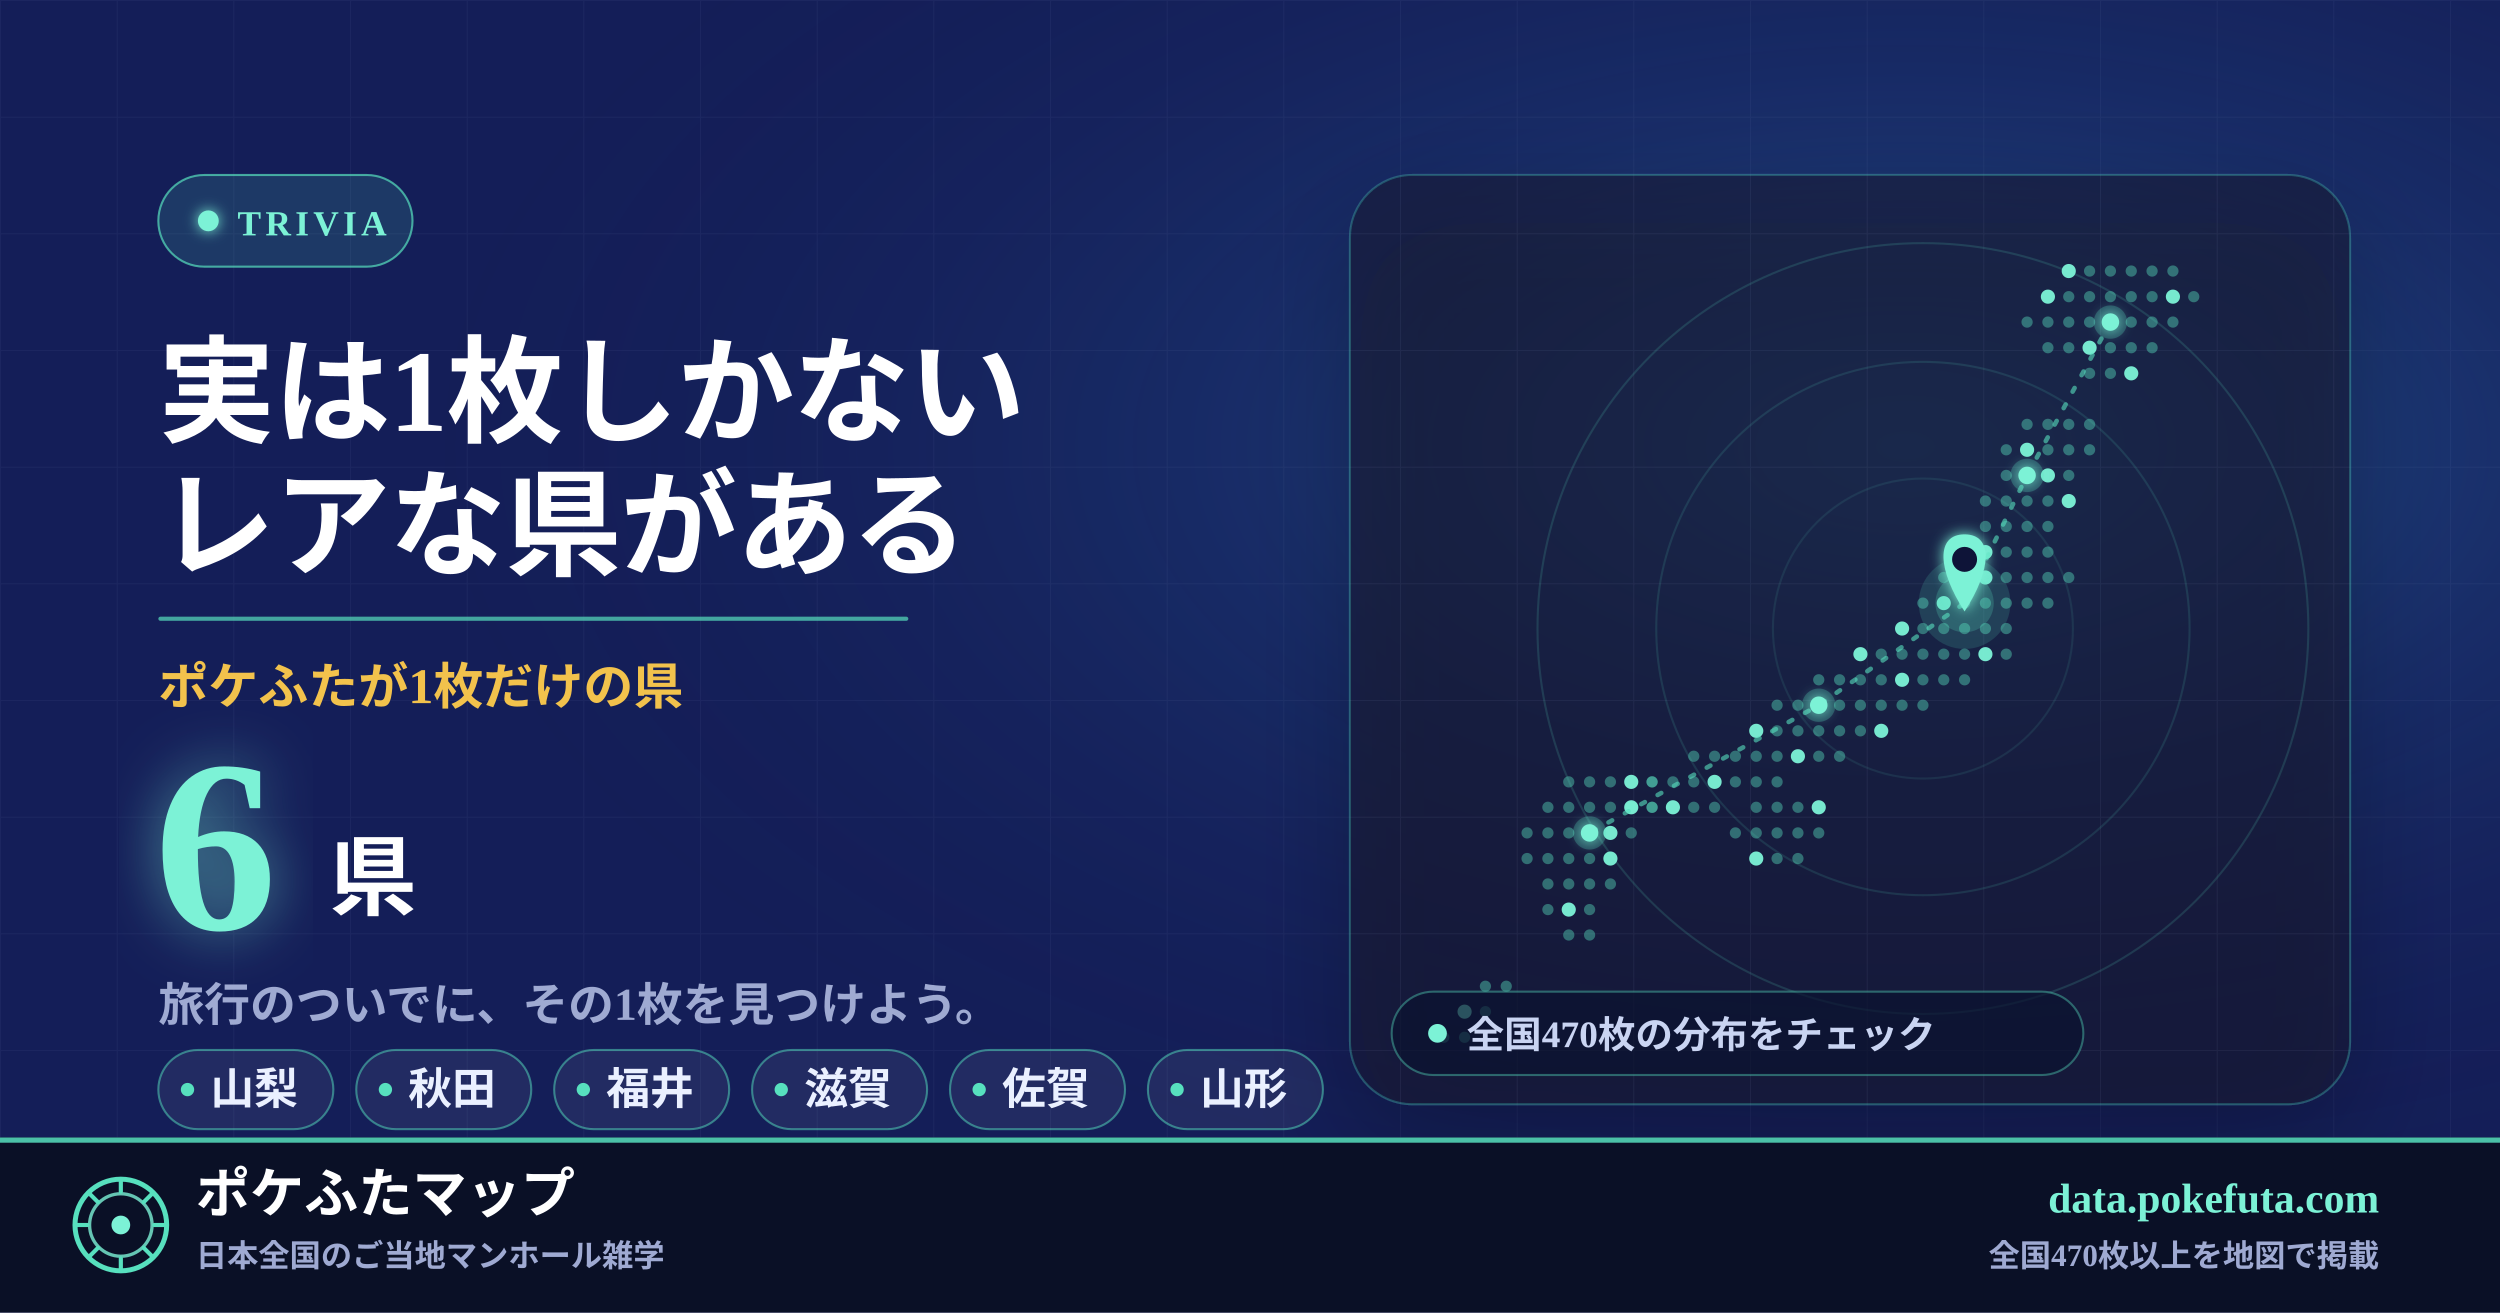
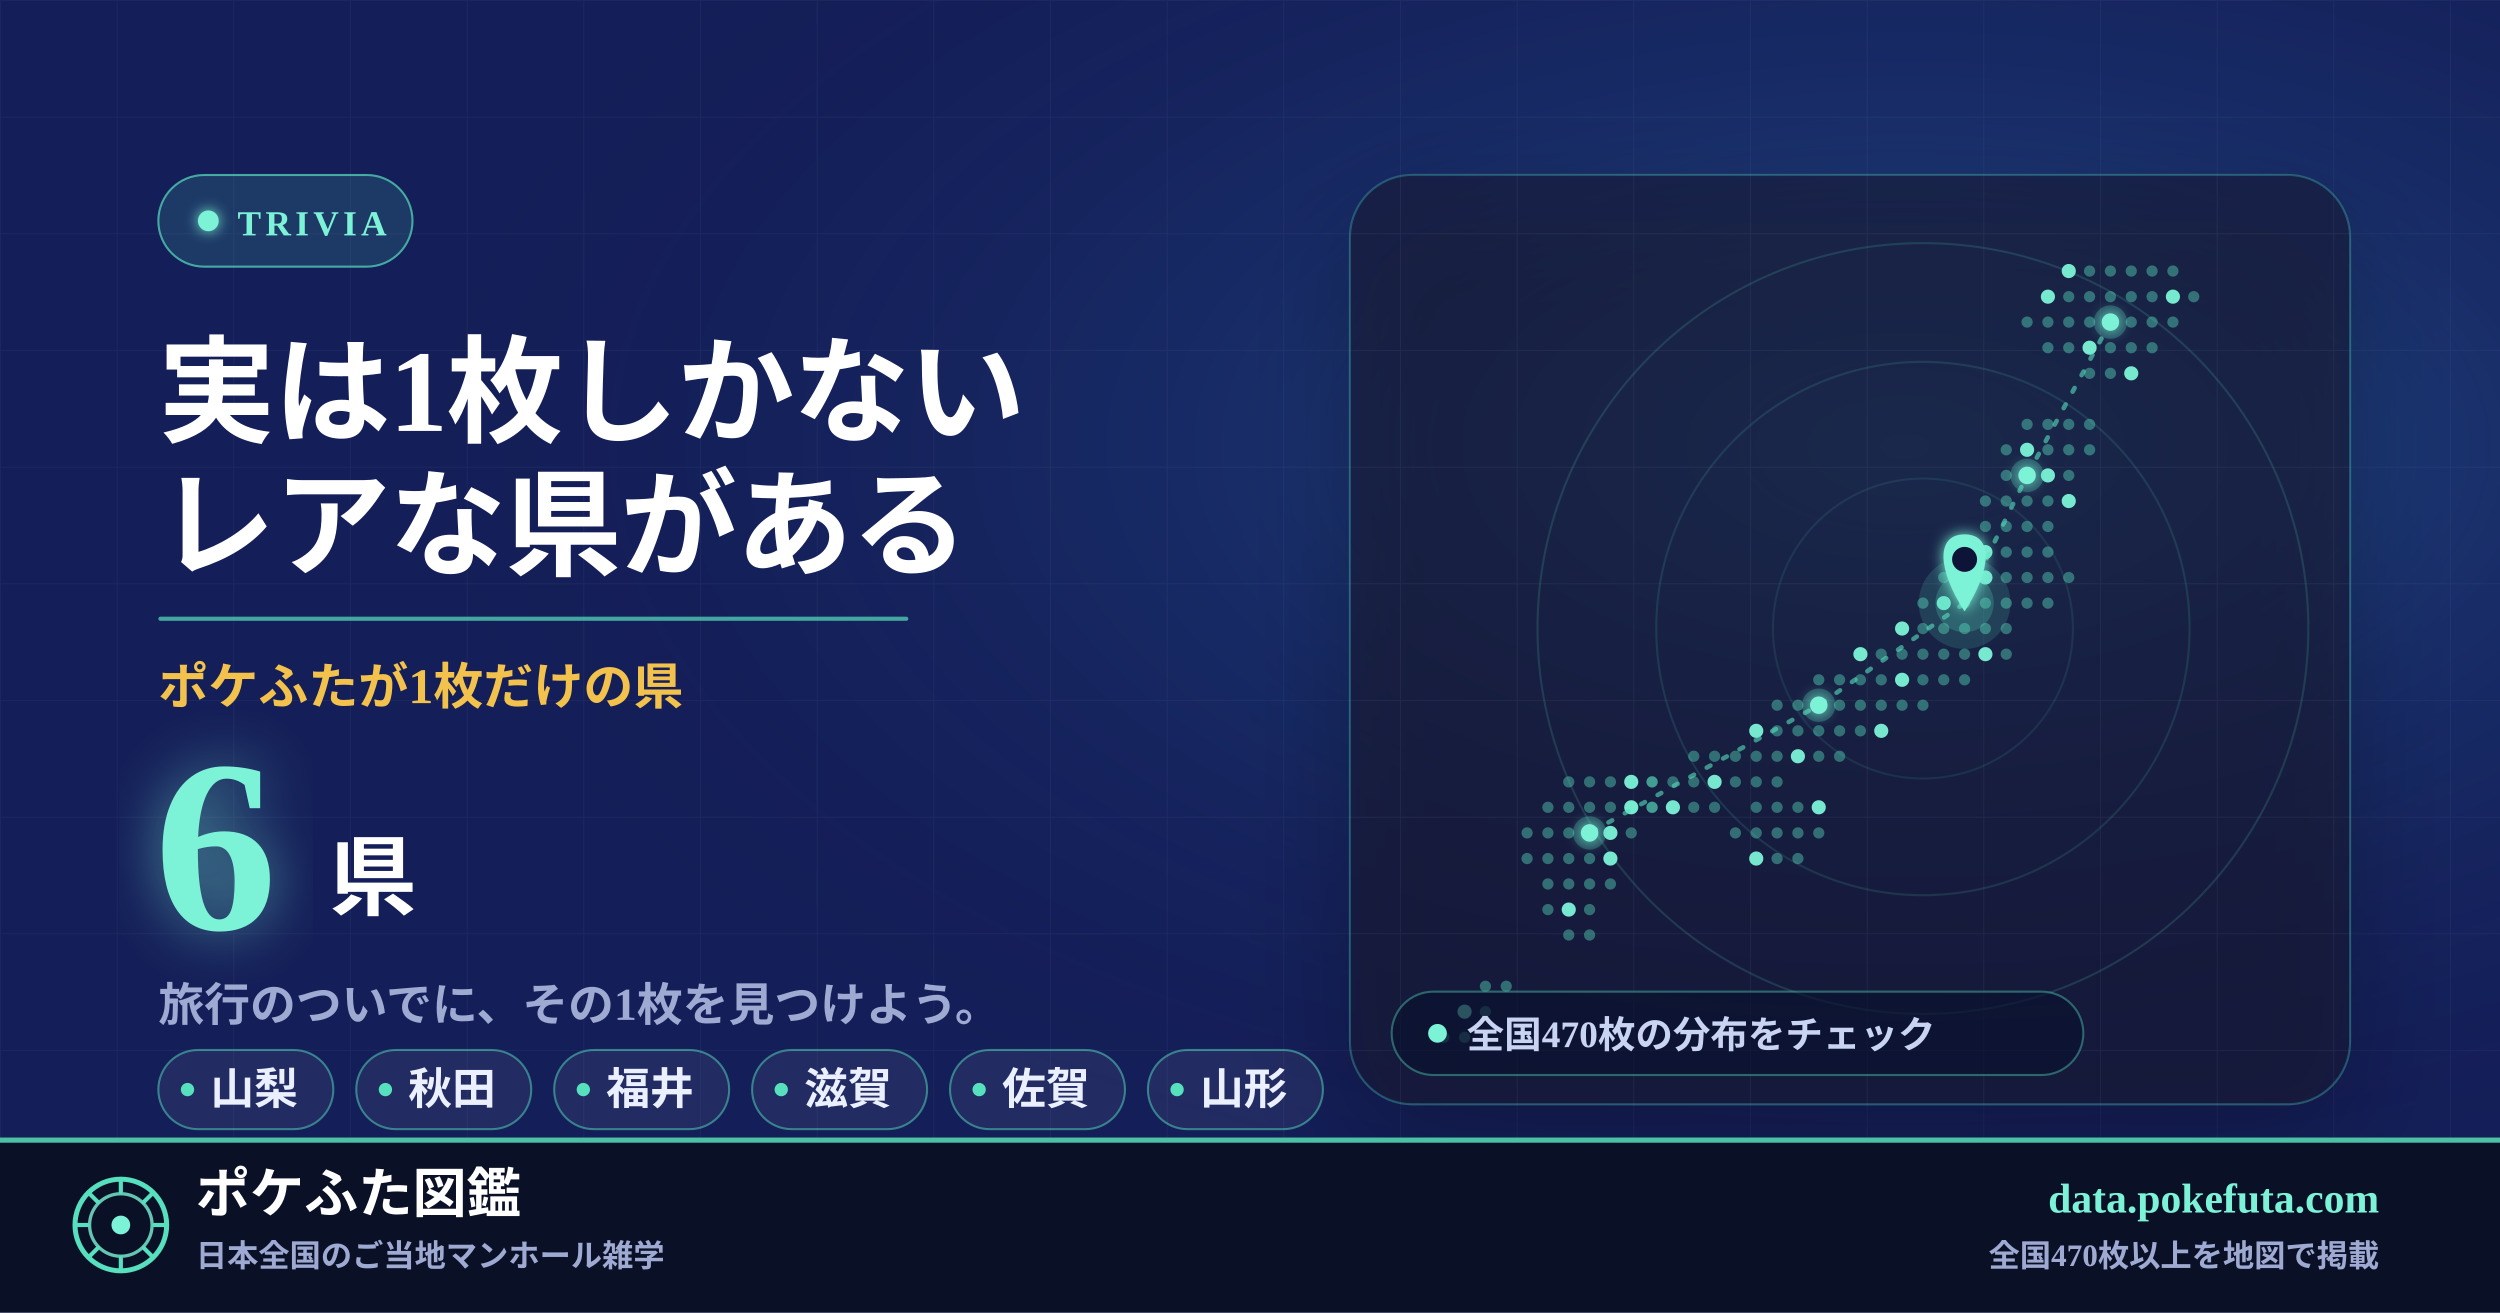
<svg xmlns="http://www.w3.org/2000/svg" width="1200" height="630" viewBox="0 0 1200 630">
  <defs>
    <linearGradient id="bg" x1="0" y1="0" x2="1200" y2="630">
      <stop stop-color="#141E58" />
      <stop offset="1" stop-color="#0D1538" />
    </linearGradient>
    <radialGradient id="glow" cx="76%" cy="34%" r="60%">
      <stop stop-color="#3FB8FF" stop-opacity="0.30" />
      <stop offset="42%" stop-color="#3FB8FF" stop-opacity="0.10" />
      <stop offset="100%" stop-color="#0D1538" stop-opacity="0" />
    </radialGradient>
    <pattern id="grid" width="56" height="56" patternUnits="userSpaceOnUse">
      <path d="M56 0H0V56" fill="none" stroke="#9FB0E0" stroke-opacity="0.06" />
    </pattern>
    <filter id="pinGlow" x="-120%" y="-120%" width="340%" height="340%">
      <feGaussianBlur stdDeviation="3.2" result="b" />
      <feMerge>
        <feMergeNode in="b" />
        <feMergeNode in="SourceGraphic" />
      </feMerge>
    </filter>
    <filter id="numGlow" x="-40%" y="-60%" width="180%" height="220%">
      <feGaussianBlur stdDeviation="14" />
    </filter>
    <filter id="soft" x="-30%" y="-30%" width="160%" height="160%">
      <feDropShadow dx="0" dy="18" stdDeviation="26" flood-color="#000000" flood-opacity="0.45" />
    </filter>
    <clipPath id="panelClip">
      <rect x="648" y="84" width="480" height="446" rx="30" />
    </clipPath>
  </defs>
  <g id="background">
    <rect width="1200" height="630" fill="url(#bg)" />
    <rect width="1200" height="630" fill="url(#glow)" />
    <rect width="1200" height="630" fill="url(#grid)" />
  </g>
  <g id="map">
    <g filter="url(#soft)">
      <rect x="648" y="84" width="480" height="446" rx="30" fill="#0B1330" fill-opacity="0.55" stroke="#57E0BE" stroke-opacity="0.28" />
    </g>
    <g clip-path="url(#panelClip)">
      <rect x="648" y="84" width="480" height="446" fill="url(#grid)" />
      <circle cx="923" cy="301.7" r="185" fill="none" stroke="#57E0BE" stroke-width="1" opacity="0.16" />
      <circle cx="923" cy="301.7" r="128" fill="none" stroke="#57E0BE" stroke-width="1" opacity="0.13" />
      <circle cx="923" cy="301.7" r="72" fill="none" stroke="#57E0BE" stroke-width="1" opacity="0.1" />
      <g id="map-dots">
        <circle cx="993" cy="130.1" r="3.4" fill="#7CF2D6" opacity="0.95" />
        <circle cx="1003" cy="130.1" r="2.7" fill="#57E0BE" opacity="0.42" />
        <circle cx="1013" cy="130.1" r="2.7" fill="#57E0BE" opacity="0.42" />
        <circle cx="1023" cy="130.1" r="2.7" fill="#57E0BE" opacity="0.42" />
        <circle cx="1033" cy="130.1" r="2.7" fill="#57E0BE" opacity="0.42" />
        <circle cx="1043" cy="130.1" r="2.7" fill="#57E0BE" opacity="0.42" />
        <circle cx="983" cy="142.4" r="3.4" fill="#7CF2D6" opacity="0.95" />
        <circle cx="993" cy="142.4" r="2.7" fill="#57E0BE" opacity="0.42" />
        <circle cx="1003" cy="142.4" r="2.7" fill="#57E0BE" opacity="0.42" />
        <circle cx="1013" cy="142.4" r="2.7" fill="#57E0BE" opacity="0.42" />
        <circle cx="1023" cy="142.4" r="2.7" fill="#57E0BE" opacity="0.42" />
        <circle cx="1033" cy="142.4" r="2.7" fill="#57E0BE" opacity="0.42" />
        <circle cx="1043" cy="142.4" r="3.4" fill="#7CF2D6" opacity="0.95" />
        <circle cx="1053" cy="142.4" r="2.7" fill="#57E0BE" opacity="0.42" />
        <circle cx="973" cy="154.6" r="2.7" fill="#57E0BE" opacity="0.42" />
        <circle cx="983" cy="154.6" r="2.7" fill="#57E0BE" opacity="0.42" />
        <circle cx="993" cy="154.6" r="2.7" fill="#57E0BE" opacity="0.42" />
        <circle cx="1003" cy="154.6" r="2.7" fill="#57E0BE" opacity="0.42" />
        <circle cx="1013" cy="154.6" r="3.4" fill="#7CF2D6" opacity="0.95" />
        <circle cx="1023" cy="154.6" r="2.7" fill="#57E0BE" opacity="0.42" />
        <circle cx="1033" cy="154.6" r="2.7" fill="#57E0BE" opacity="0.42" />
        <circle cx="1043" cy="154.6" r="2.7" fill="#57E0BE" opacity="0.42" />
        <circle cx="983" cy="166.9" r="2.7" fill="#57E0BE" opacity="0.42" />
        <circle cx="993" cy="166.9" r="2.7" fill="#57E0BE" opacity="0.42" />
        <circle cx="1003" cy="166.9" r="3.4" fill="#7CF2D6" opacity="0.95" />
        <circle cx="1013" cy="166.9" r="2.7" fill="#57E0BE" opacity="0.42" />
        <circle cx="1023" cy="166.9" r="2.7" fill="#57E0BE" opacity="0.42" />
        <circle cx="1033" cy="166.9" r="2.7" fill="#57E0BE" opacity="0.42" />
        <circle cx="1003" cy="179.2" r="2.7" fill="#57E0BE" opacity="0.42" />
        <circle cx="1013" cy="179.2" r="2.7" fill="#57E0BE" opacity="0.42" />
        <circle cx="1023" cy="179.2" r="3.4" fill="#7CF2D6" opacity="0.95" />
        <circle cx="973" cy="203.7" r="2.7" fill="#57E0BE" opacity="0.42" />
        <circle cx="983" cy="203.7" r="2.7" fill="#57E0BE" opacity="0.42" />
        <circle cx="993" cy="203.7" r="2.7" fill="#57E0BE" opacity="0.42" />
        <circle cx="1003" cy="203.7" r="2.7" fill="#57E0BE" opacity="0.42" />
        <circle cx="963" cy="215.9" r="2.7" fill="#57E0BE" opacity="0.42" />
        <circle cx="973" cy="215.9" r="3.4" fill="#7CF2D6" opacity="0.95" />
        <circle cx="983" cy="215.9" r="2.7" fill="#57E0BE" opacity="0.42" />
        <circle cx="993" cy="215.9" r="2.7" fill="#57E0BE" opacity="0.42" />
        <circle cx="1003" cy="215.9" r="2.7" fill="#57E0BE" opacity="0.42" />
        <circle cx="963" cy="228.2" r="2.7" fill="#57E0BE" opacity="0.42" />
        <circle cx="973" cy="228.2" r="2.7" fill="#57E0BE" opacity="0.42" />
        <circle cx="983" cy="228.2" r="3.4" fill="#7CF2D6" opacity="0.95" />
        <circle cx="993" cy="228.2" r="2.7" fill="#57E0BE" opacity="0.42" />
        <circle cx="953" cy="240.5" r="2.7" fill="#57E0BE" opacity="0.42" />
        <circle cx="963" cy="240.5" r="2.7" fill="#57E0BE" opacity="0.42" />
        <circle cx="973" cy="240.5" r="2.7" fill="#57E0BE" opacity="0.42" />
        <circle cx="983" cy="240.5" r="2.7" fill="#57E0BE" opacity="0.42" />
        <circle cx="993" cy="240.5" r="3.4" fill="#7CF2D6" opacity="0.95" />
        <circle cx="953" cy="252.7" r="2.7" fill="#57E0BE" opacity="0.42" />
        <circle cx="963" cy="252.7" r="2.7" fill="#57E0BE" opacity="0.42" />
        <circle cx="973" cy="252.7" r="2.7" fill="#57E0BE" opacity="0.42" />
        <circle cx="983" cy="252.7" r="2.7" fill="#57E0BE" opacity="0.42" />
        <circle cx="943" cy="265" r="2.7" fill="#57E0BE" opacity="0.42" />
        <circle cx="953" cy="265" r="3.4" fill="#7CF2D6" opacity="0.95" />
        <circle cx="963" cy="265" r="2.7" fill="#57E0BE" opacity="0.42" />
        <circle cx="973" cy="265" r="2.7" fill="#57E0BE" opacity="0.42" />
        <circle cx="983" cy="265" r="2.7" fill="#57E0BE" opacity="0.42" />
        <circle cx="933" cy="277.2" r="2.7" fill="#57E0BE" opacity="0.42" />
        <circle cx="943" cy="277.2" r="2.7" fill="#57E0BE" opacity="0.42" />
        <circle cx="953" cy="277.2" r="3.4" fill="#7CF2D6" opacity="0.95" />
        <circle cx="963" cy="277.2" r="2.7" fill="#57E0BE" opacity="0.42" />
        <circle cx="973" cy="277.2" r="2.7" fill="#57E0BE" opacity="0.42" />
        <circle cx="983" cy="277.2" r="2.7" fill="#57E0BE" opacity="0.42" />
        <circle cx="993" cy="277.2" r="2.7" fill="#57E0BE" opacity="0.42" />
        <circle cx="923" cy="289.5" r="2.7" fill="#57E0BE" opacity="0.42" />
        <circle cx="933" cy="289.5" r="3.4" fill="#7CF2D6" opacity="0.95" />
        <circle cx="943" cy="289.5" r="2.7" fill="#57E0BE" opacity="0.42" />
        <circle cx="953" cy="289.5" r="2.7" fill="#57E0BE" opacity="0.42" />
        <circle cx="963" cy="289.5" r="2.7" fill="#57E0BE" opacity="0.42" />
        <circle cx="973" cy="289.5" r="2.7" fill="#57E0BE" opacity="0.42" />
        <circle cx="983" cy="289.5" r="2.7" fill="#57E0BE" opacity="0.42" />
        <circle cx="913" cy="301.7" r="3.4" fill="#7CF2D6" opacity="0.95" />
        <circle cx="923" cy="301.7" r="2.7" fill="#57E0BE" opacity="0.42" />
        <circle cx="933" cy="301.7" r="2.7" fill="#57E0BE" opacity="0.42" />
        <circle cx="943" cy="301.7" r="2.7" fill="#57E0BE" opacity="0.42" />
        <circle cx="953" cy="301.7" r="2.7" fill="#57E0BE" opacity="0.42" />
        <circle cx="963" cy="301.7" r="2.7" fill="#57E0BE" opacity="0.42" />
        <circle cx="893" cy="314" r="3.4" fill="#7CF2D6" opacity="0.95" />
        <circle cx="903" cy="314" r="2.7" fill="#57E0BE" opacity="0.42" />
        <circle cx="913" cy="314" r="2.7" fill="#57E0BE" opacity="0.42" />
        <circle cx="923" cy="314" r="2.7" fill="#57E0BE" opacity="0.42" />
        <circle cx="933" cy="314" r="2.7" fill="#57E0BE" opacity="0.42" />
        <circle cx="943" cy="314" r="2.7" fill="#57E0BE" opacity="0.42" />
        <circle cx="953" cy="314" r="3.4" fill="#7CF2D6" opacity="0.95" />
        <circle cx="963" cy="314" r="2.7" fill="#57E0BE" opacity="0.42" />
        <circle cx="873" cy="326.3" r="2.7" fill="#57E0BE" opacity="0.42" />
        <circle cx="883" cy="326.3" r="2.7" fill="#57E0BE" opacity="0.42" />
        <circle cx="893" cy="326.3" r="2.7" fill="#57E0BE" opacity="0.42" />
        <circle cx="903" cy="326.3" r="2.7" fill="#57E0BE" opacity="0.42" />
        <circle cx="913" cy="326.3" r="3.4" fill="#7CF2D6" opacity="0.95" />
        <circle cx="923" cy="326.3" r="2.7" fill="#57E0BE" opacity="0.42" />
        <circle cx="933" cy="326.3" r="2.7" fill="#57E0BE" opacity="0.42" />
        <circle cx="943" cy="326.3" r="2.7" fill="#57E0BE" opacity="0.42" />
        <circle cx="853" cy="338.5" r="2.7" fill="#57E0BE" opacity="0.42" />
        <circle cx="863" cy="338.5" r="2.7" fill="#57E0BE" opacity="0.42" />
        <circle cx="873" cy="338.5" r="3.4" fill="#7CF2D6" opacity="0.95" />
        <circle cx="883" cy="338.5" r="2.7" fill="#57E0BE" opacity="0.42" />
        <circle cx="893" cy="338.5" r="2.7" fill="#57E0BE" opacity="0.42" />
        <circle cx="903" cy="338.5" r="2.7" fill="#57E0BE" opacity="0.42" />
        <circle cx="913" cy="338.5" r="2.7" fill="#57E0BE" opacity="0.42" />
        <circle cx="923" cy="338.5" r="2.7" fill="#57E0BE" opacity="0.42" />
        <circle cx="843" cy="350.8" r="3.4" fill="#7CF2D6" opacity="0.95" />
        <circle cx="853" cy="350.8" r="2.7" fill="#57E0BE" opacity="0.42" />
        <circle cx="863" cy="350.8" r="2.7" fill="#57E0BE" opacity="0.42" />
        <circle cx="873" cy="350.8" r="2.7" fill="#57E0BE" opacity="0.42" />
        <circle cx="883" cy="350.8" r="2.7" fill="#57E0BE" opacity="0.42" />
        <circle cx="893" cy="350.8" r="2.7" fill="#57E0BE" opacity="0.42" />
        <circle cx="903" cy="350.8" r="3.4" fill="#7CF2D6" opacity="0.95" />
        <circle cx="813" cy="363" r="2.7" fill="#57E0BE" opacity="0.42" />
        <circle cx="823" cy="363" r="2.7" fill="#57E0BE" opacity="0.42" />
        <circle cx="833" cy="363" r="2.7" fill="#57E0BE" opacity="0.42" />
        <circle cx="843" cy="363" r="2.7" fill="#57E0BE" opacity="0.42" />
        <circle cx="853" cy="363" r="2.7" fill="#57E0BE" opacity="0.42" />
        <circle cx="863" cy="363" r="3.4" fill="#7CF2D6" opacity="0.95" />
        <circle cx="873" cy="363" r="2.7" fill="#57E0BE" opacity="0.42" />
        <circle cx="883" cy="363" r="2.7" fill="#57E0BE" opacity="0.42" />
        <circle cx="793" cy="375.3" r="2.7" fill="#57E0BE" opacity="0.42" />
        <circle cx="803" cy="375.3" r="2.7" fill="#57E0BE" opacity="0.42" />
        <circle cx="813" cy="375.3" r="2.7" fill="#57E0BE" opacity="0.42" />
        <circle cx="823" cy="375.3" r="3.4" fill="#7CF2D6" opacity="0.95" />
        <circle cx="833" cy="375.3" r="2.7" fill="#57E0BE" opacity="0.42" />
        <circle cx="843" cy="375.3" r="2.7" fill="#57E0BE" opacity="0.42" />
        <circle cx="853" cy="375.3" r="2.7" fill="#57E0BE" opacity="0.42" />
        <circle cx="783" cy="387.5" r="2.7" fill="#57E0BE" opacity="0.42" />
        <circle cx="793" cy="387.5" r="2.7" fill="#57E0BE" opacity="0.42" />
        <circle cx="803" cy="387.5" r="3.4" fill="#7CF2D6" opacity="0.95" />
        <circle cx="813" cy="387.5" r="2.7" fill="#57E0BE" opacity="0.42" />
        <circle cx="823" cy="387.5" r="2.7" fill="#57E0BE" opacity="0.42" />
        <circle cx="843" cy="387.5" r="2.7" fill="#57E0BE" opacity="0.42" />
        <circle cx="853" cy="387.5" r="2.7" fill="#57E0BE" opacity="0.42" />
        <circle cx="863" cy="387.5" r="2.7" fill="#57E0BE" opacity="0.42" />
        <circle cx="873" cy="387.5" r="3.4" fill="#7CF2D6" opacity="0.95" />
        <circle cx="833" cy="399.8" r="2.7" fill="#57E0BE" opacity="0.42" />
        <circle cx="843" cy="399.8" r="2.7" fill="#57E0BE" opacity="0.42" />
        <circle cx="853" cy="399.8" r="2.7" fill="#57E0BE" opacity="0.42" />
        <circle cx="863" cy="399.8" r="2.7" fill="#57E0BE" opacity="0.42" />
        <circle cx="873" cy="399.8" r="2.7" fill="#57E0BE" opacity="0.42" />
        <circle cx="843" cy="412.1" r="3.4" fill="#7CF2D6" opacity="0.95" />
        <circle cx="853" cy="412.1" r="2.7" fill="#57E0BE" opacity="0.42" />
        <circle cx="863" cy="412.1" r="2.7" fill="#57E0BE" opacity="0.42" />
        <circle cx="753" cy="375.3" r="2.7" fill="#57E0BE" opacity="0.42" />
        <circle cx="763" cy="375.3" r="2.7" fill="#57E0BE" opacity="0.42" />
        <circle cx="773" cy="375.3" r="2.7" fill="#57E0BE" opacity="0.42" />
        <circle cx="783" cy="375.3" r="3.4" fill="#7CF2D6" opacity="0.95" />
        <circle cx="793" cy="375.3" r="2.7" fill="#57E0BE" opacity="0.42" />
        <circle cx="743" cy="387.5" r="2.7" fill="#57E0BE" opacity="0.42" />
        <circle cx="753" cy="387.5" r="2.7" fill="#57E0BE" opacity="0.42" />
        <circle cx="763" cy="387.5" r="2.7" fill="#57E0BE" opacity="0.42" />
        <circle cx="773" cy="387.5" r="2.7" fill="#57E0BE" opacity="0.42" />
        <circle cx="783" cy="387.5" r="3.4" fill="#7CF2D6" opacity="0.95" />
        <circle cx="793" cy="387.5" r="2.7" fill="#57E0BE" opacity="0.42" />
        <circle cx="733" cy="399.8" r="2.7" fill="#57E0BE" opacity="0.42" />
        <circle cx="743" cy="399.8" r="2.7" fill="#57E0BE" opacity="0.42" />
        <circle cx="753" cy="399.8" r="2.7" fill="#57E0BE" opacity="0.42" />
        <circle cx="763" cy="399.8" r="2.7" fill="#57E0BE" opacity="0.42" />
        <circle cx="773" cy="399.8" r="3.4" fill="#7CF2D6" opacity="0.95" />
        <circle cx="783" cy="399.8" r="2.7" fill="#57E0BE" opacity="0.42" />
        <circle cx="733" cy="412.1" r="2.7" fill="#57E0BE" opacity="0.42" />
        <circle cx="743" cy="412.1" r="2.7" fill="#57E0BE" opacity="0.42" />
        <circle cx="753" cy="412.1" r="2.7" fill="#57E0BE" opacity="0.42" />
        <circle cx="763" cy="412.1" r="2.7" fill="#57E0BE" opacity="0.42" />
        <circle cx="773" cy="412.1" r="3.4" fill="#7CF2D6" opacity="0.95" />
        <circle cx="743" cy="424.3" r="2.7" fill="#57E0BE" opacity="0.42" />
        <circle cx="753" cy="424.3" r="2.7" fill="#57E0BE" opacity="0.42" />
        <circle cx="763" cy="424.3" r="2.7" fill="#57E0BE" opacity="0.42" />
        <circle cx="773" cy="424.3" r="2.7" fill="#57E0BE" opacity="0.42" />
        <circle cx="743" cy="436.6" r="2.7" fill="#57E0BE" opacity="0.42" />
        <circle cx="753" cy="436.6" r="3.4" fill="#7CF2D6" opacity="0.95" />
        <circle cx="763" cy="436.6" r="2.7" fill="#57E0BE" opacity="0.42" />
        <circle cx="753" cy="448.8" r="2.7" fill="#57E0BE" opacity="0.42" />
        <circle cx="763" cy="448.8" r="2.7" fill="#57E0BE" opacity="0.42" />
        <circle cx="713" cy="473.4" r="2.7" fill="#57E0BE" opacity="0.42" />
        <circle cx="723" cy="473.4" r="2.7" fill="#57E0BE" opacity="0.42" />
        <circle cx="703" cy="485.6" r="3.4" fill="#7CF2D6" opacity="0.95" />
        <circle cx="713" cy="485.6" r="2.7" fill="#57E0BE" opacity="0.42" />
        <circle cx="693" cy="497.9" r="2.7" fill="#57E0BE" opacity="0.42" />
        <circle cx="703" cy="497.9" r="2.7" fill="#57E0BE" opacity="0.42" />
      </g>
      <g id="map-route">
        <polyline points="1013,154.6 973,228.2 943,289.5 873,338.5 763,399.8" fill="none" stroke="#57E0BE" stroke-width="2.2" stroke-dasharray="2 7" stroke-linecap="round" opacity="0.6" />
        <circle cx="1013" cy="154.6" r="8" fill="#57E0BE" opacity="0.25" />
        <circle cx="1013" cy="154.6" r="4.2" fill="#7CF2D6" filter="url(#pinGlow)" />
        <circle cx="973" cy="228.2" r="8" fill="#57E0BE" opacity="0.25" />
        <circle cx="973" cy="228.2" r="4.2" fill="#7CF2D6" filter="url(#pinGlow)" />
        <circle cx="873" cy="338.5" r="8" fill="#57E0BE" opacity="0.25" />
        <circle cx="873" cy="338.5" r="4.2" fill="#7CF2D6" filter="url(#pinGlow)" />
        <circle cx="763" cy="399.8" r="8" fill="#57E0BE" opacity="0.25" />
        <circle cx="763" cy="399.8" r="4.2" fill="#7CF2D6" filter="url(#pinGlow)" />
        <g transform="translate(943 289.5)">
          <circle cx="0" cy="0" r="22" fill="#57E0BE" opacity="0.16" />
          <circle cx="0" cy="0" r="14" fill="#57E0BE" opacity="0.22" />
          <path d="M0 4C-13 -16 -14 -33 0 -33C14 -33 13 -16 0 4Z" fill="#7CF2D6" filter="url(#pinGlow)" />
          <circle cx="0" cy="-21" r="6" fill="#0E1438" />
        </g>
      </g>
    </g>
    <g id="map-caption-pill">
      <rect x="668" y="476" width="332" height="40" rx="20" fill="#0B1330" fill-opacity="0.7" stroke="#57E0BE" stroke-opacity="0.4" />
      <circle cx="690" cy="496" r="4.5" fill="#7CF2D6" />
      <text id="map-caption" class="jp" x="704" y="503" font-size="18" font-weight="700" fill="#C9D4F2">全国470枚の分布をチェック</text>
    </g>
  </g>
  <g id="content">
    <g id="category">
      <rect x="76" y="84" width="122" height="44" rx="22" fill="#57E0BE" fill-opacity="0.14" stroke="#57E0BE" stroke-opacity="0.7" />
      <circle cx="100" cy="106" r="5" fill="#7CF2D6" filter="url(#pinGlow)" />
      <text id="cat-label" class="mono" x="114" y="113" font-size="17" font-weight="900" letter-spacing="0.12em" fill="#7CF2D6">TRIVIA</text>
    </g>
    <text id="title-1" class="jp" x="76" y="208" font-size="56" font-weight="900" fill="#FFFFFF" letter-spacing="-0.01em">実は1枚しかない</text>
    <text id="title-2" class="jp" x="76" y="272" font-size="56" font-weight="900" fill="#FFFFFF" letter-spacing="-0.01em">レアな県がある</text>
    <rect x="76" y="296" width="360" height="2" rx="1" fill="#57E0BE" opacity="0.7" />
    <text id="num-kicker" class="jp" x="76" y="338" font-size="24" font-weight="800" fill="#F2C24C">ポケふたが1枚だけの県</text>
    <text id="main-number-glow" class="en" x="74" y="446" font-size="118" font-weight="900" fill="#7CF2D6" letter-spacing="-0.05em" filter="url(#numGlow)" opacity="0.55">6</text>
    <text id="main-number" class="en" x="74" y="446" font-size="118" font-weight="900" fill="#7CF2D6" letter-spacing="-0.05em">6</text>
    <text id="main-unit" class="jp" x="158" y="436" font-size="42" font-weight="900" fill="#FFFFFF">県</text>
    <text id="description" class="jp" x="76" y="490" font-size="22" font-weight="700" fill="#9FAAD2">旅行のついでに、その1枚を見つけよう。</text>
    <g id="chips">
      <g>
        <rect id="chip-bg-1" x="76" y="504" width="84" height="38" rx="19" fill="#FFFFFF" fill-opacity="0.06" stroke="#57E0BE" stroke-opacity="0.5" />
        <circle cx="90" cy="523" r="3.2" fill="#57E0BE" />
        <text id="chip-1" class="jp" x="101" y="530" font-size="21" font-weight="700" fill="#EAF0FF">山梨</text>
      </g>
      <g>
        <rect id="chip-bg-2" x="171" y="504" width="84" height="38" rx="19" fill="#FFFFFF" fill-opacity="0.06" stroke="#57E0BE" stroke-opacity="0.5" />
        <circle cx="185" cy="523" r="3.2" fill="#57E0BE" />
        <text id="chip-2" class="jp" x="196" y="530" font-size="21" font-weight="700" fill="#EAF0FF">秋田</text>
      </g>
      <g>
        <rect id="chip-bg-3" x="266" y="504" width="84" height="38" rx="19" fill="#FFFFFF" fill-opacity="0.06" stroke="#57E0BE" stroke-opacity="0.5" />
        <circle cx="280" cy="523" r="3.2" fill="#57E0BE" />
        <text id="chip-3" class="jp" x="291" y="530" font-size="21" font-weight="700" fill="#EAF0FF">福井</text>
      </g>
      <g>
        <rect id="chip-bg-4" x="361" y="504" width="84" height="38" rx="19" fill="#FFFFFF" fill-opacity="0.06" stroke="#57E0BE" stroke-opacity="0.5" />
        <circle cx="375" cy="523" r="3.2" fill="#57E0BE" />
        <text id="chip-4" class="jp" x="386" y="530" font-size="21" font-weight="700" fill="#EAF0FF">滋賀</text>
      </g>
      <g>
        <rect id="chip-bg-5" x="456" y="504" width="84" height="38" rx="19" fill="#FFFFFF" fill-opacity="0.06" stroke="#57E0BE" stroke-opacity="0.5" />
        <circle cx="470" cy="523" r="3.2" fill="#57E0BE" />
        <text id="chip-5" class="jp" x="481" y="530" font-size="21" font-weight="700" fill="#EAF0FF">佐賀</text>
      </g>
      <g>
        <rect id="chip-bg-6" x="551" y="504" width="84" height="38" rx="19" fill="#FFFFFF" fill-opacity="0.06" stroke="#57E0BE" stroke-opacity="0.5" />
        <circle cx="565" cy="523" r="3.2" fill="#57E0BE" />
        <text id="chip-6" class="jp" x="576" y="530" font-size="21" font-weight="700" fill="#EAF0FF">山形</text>
      </g>
    </g>
  </g>
  <g id="footer">
    <rect x="0" y="546" width="1200" height="84" fill="#0A1026" />
    <rect x="0" y="546" width="1200" height="2.5" fill="#57E0BE" opacity="0.85" />
    <g id="brand-mark" transform="translate(58 588)">
      <circle r="22" fill="none" stroke="#57E0BE" stroke-width="2.4" />
      <circle r="15" fill="none" stroke="#7CF2D6" stroke-width="1.6" stroke-opacity="0.8" />
      <circle r="4.5" fill="#7CF2D6" />
      <g stroke="#57E0BE" stroke-width="2" stroke-linecap="round">
        <line x1="0" y1="-22" x2="0" y2="-16" />
        <line x1="0" y1="16" x2="0" y2="22" />
        <line x1="-22" y1="0" x2="-16" y2="0" />
        <line x1="16" y1="0" x2="22" y2="0" />
        <line x1="15.5" y1="15.5" x2="11" y2="11" />
        <line x1="-15.5" y1="15.5" x2="-11" y2="11" />
        <line x1="15.5" y1="-15.5" x2="11" y2="-11" />
        <line x1="-15.5" y1="-15.5" x2="-11" y2="-11" />
      </g>
    </g>
-     <text id="footer-name" class="jp" x="94" y="582" font-size="26" font-weight="900" fill="#FFFFFF">ポケふたマップ</text>
+     <text id="footer-name" class="jp" x="94" y="582" font-size="26" font-weight="900" fill="#FFFFFF">ポケふた図鑑</text>
    <text id="footer-sub" class="jp" x="94" y="608" font-size="15" font-weight="700" fill="#9FAAD2">日本全国のご当地マンホール雑学</text>
    <text id="footer-url" class="mono" x="1142" y="582" text-anchor="end" font-size="20" font-weight="900" fill="#7CF2D6">data.pokefuta.com</text>
    <text id="footer-note" class="jp" x="1142" y="608" text-anchor="end" font-size="15" font-weight="700" fill="#9FAAD2">全国470枚以上を地図で掲載</text>
    <g transform="translate(1142 552)">
      <circle cx="-36" cy="0" r="0" />
    </g>
  </g>
</svg>
